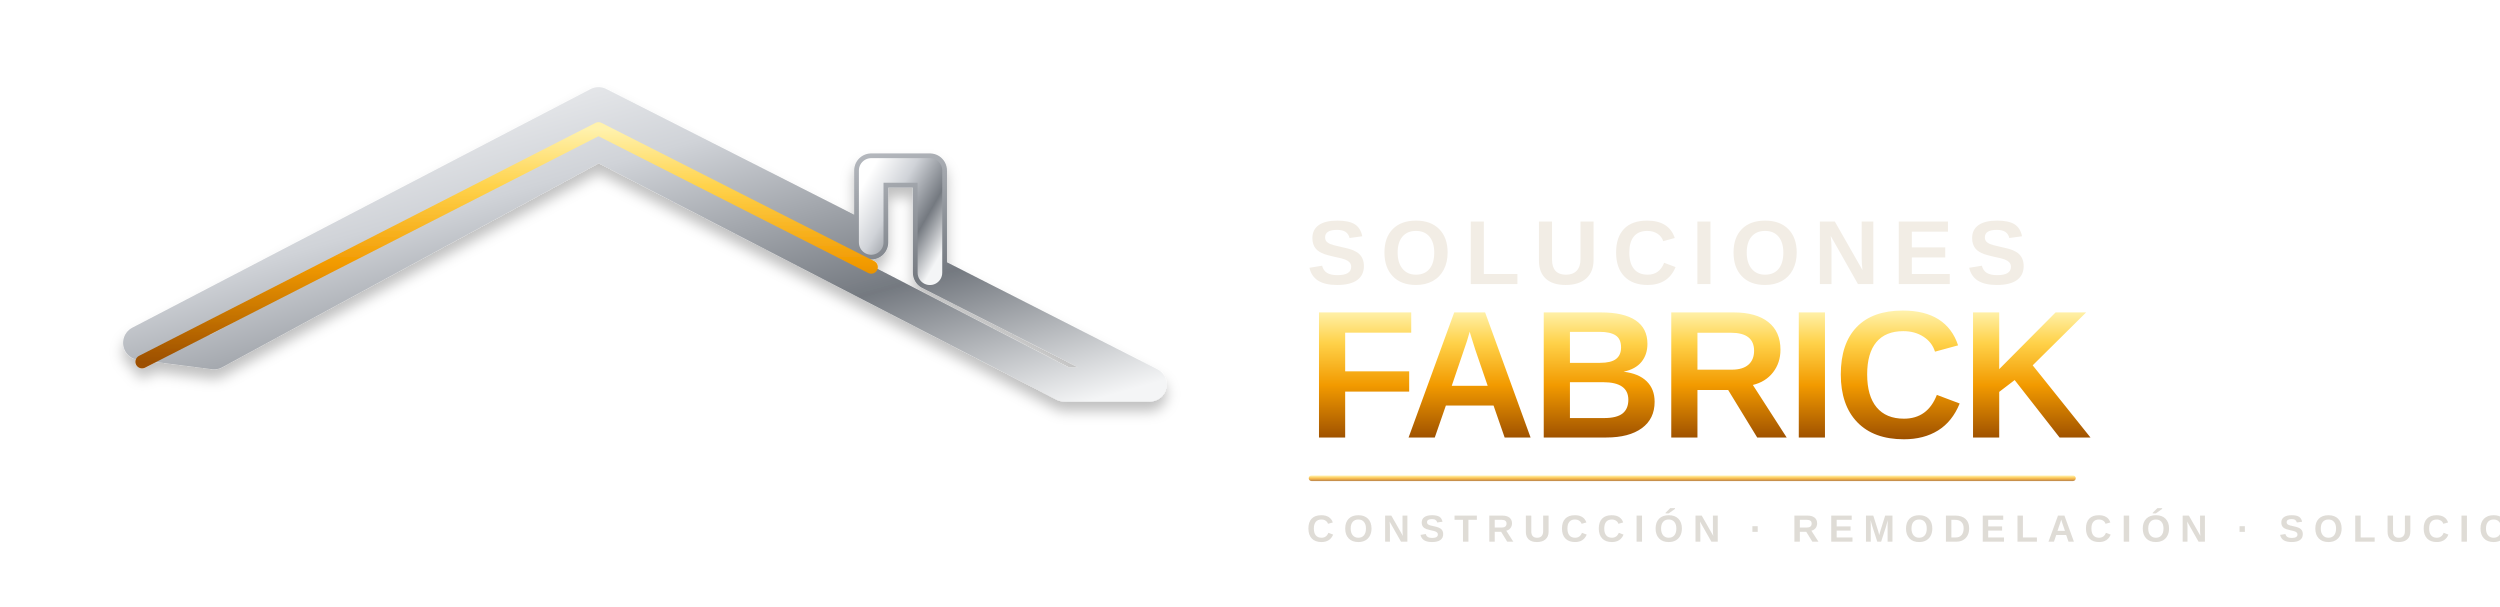
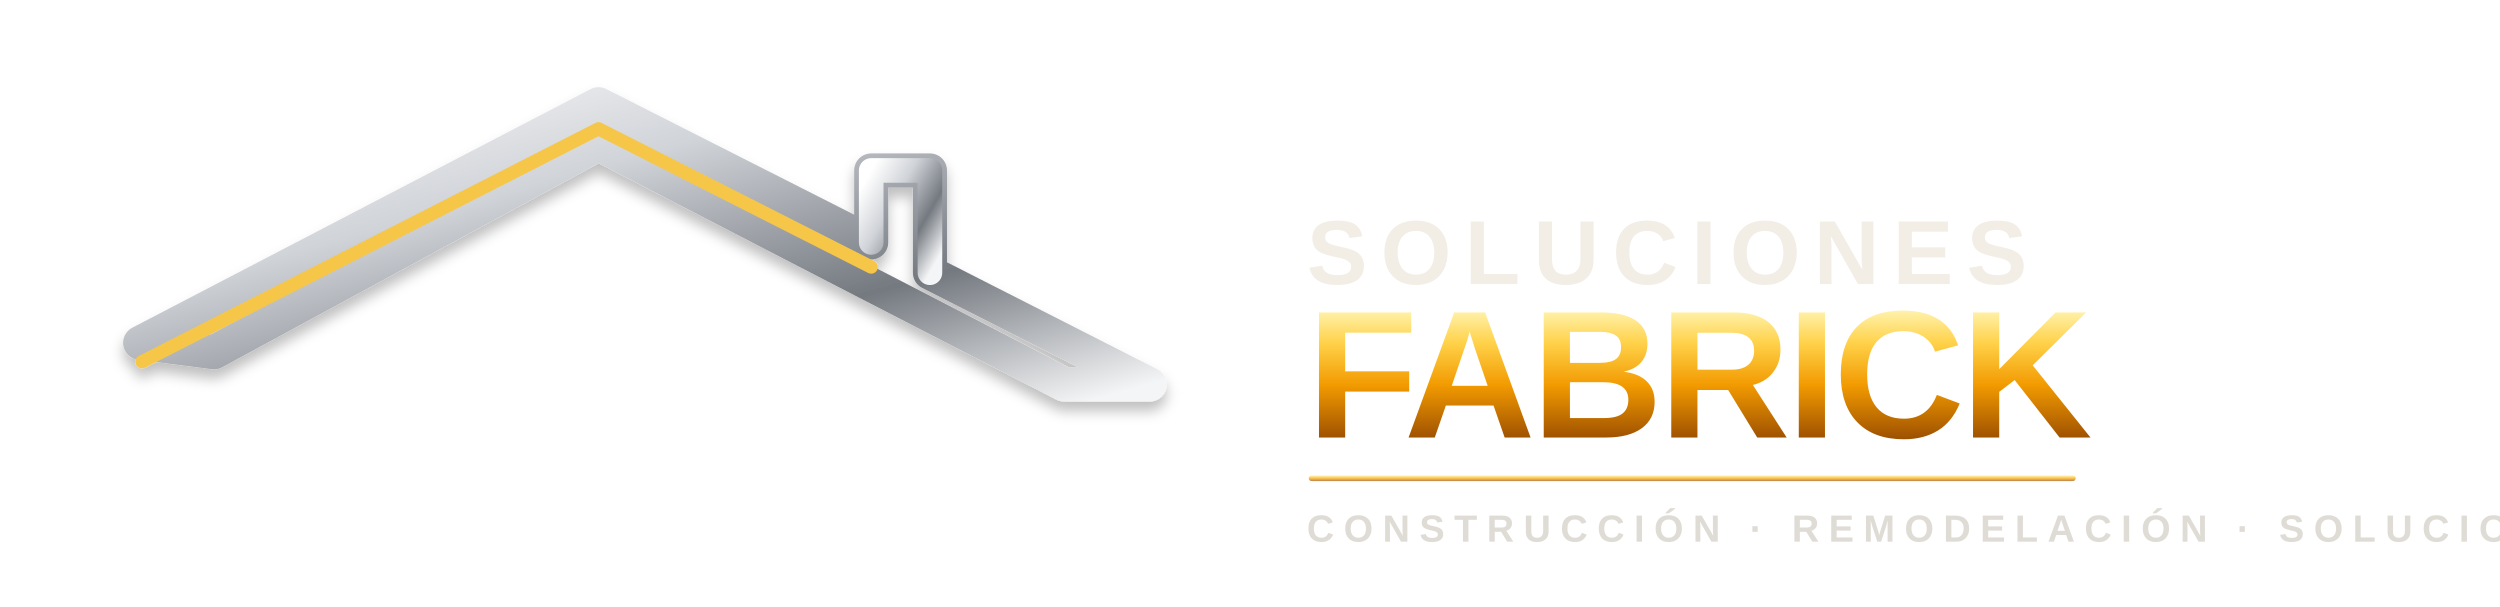
<svg xmlns="http://www.w3.org/2000/svg" viewBox="0 0 1320 320" role="img" aria-labelledby="title desc">
  <defs>
    <linearGradient id="gold" x1="0" y1="0" x2="0" y2="1">
      <stop offset="0" stop-color="#fff2ad" />
      <stop offset=".25" stop-color="#ffd24a" />
      <stop offset=".58" stop-color="#f29a00" />
      <stop offset="1" stop-color="#9d5000" />
    </linearGradient>
    <linearGradient id="steel" x1="0" y1="0" x2="1" y2="1">
      <stop offset="0" stop-color="#ffffff" />
      <stop offset=".34" stop-color="#d0d3d8" />
      <stop offset=".7" stop-color="#747980" />
      <stop offset="1" stop-color="#f4f5f6" />
    </linearGradient>
    <filter id="soft" x="-10%" y="-20%" width="120%" height="150%">
      <feDropShadow dx="0" dy="5" stdDeviation="3.5" flood-color="#000" flood-opacity=".25" />
    </filter>
  </defs>
  <g transform="translate(36 16)" filter="url(#soft)">
    <path d="M38 165 280 39l144 73v-38h31v54l116 59h-45L280 60 77 170Z" fill="none" stroke="url(#steel)" stroke-width="18" stroke-linecap="round" stroke-linejoin="round" />
-     <path d="M39 175 280 52l144 73" fill="none" stroke="url(#gold)" stroke-width="7" stroke-linecap="round" stroke-linejoin="round" />
+     <path d="M39 175 280 52l144 73" fill="none" stroke="#F6C64A" stroke-width="7" stroke-linecap="round" stroke-linejoin="round" />
    <path d="M424 112V74h31v54" fill="none" stroke="url(#steel)" stroke-width="13" stroke-linecap="round" stroke-linejoin="round" />
  </g>
  <g font-family="Arial, Helvetica, sans-serif">
    <text x="690" y="150" font-size="48" font-weight="800" letter-spacing="7" fill="#f2ede5">SOLUCIONES</text>
    <text x="690" y="231" font-size="96" font-weight="900" letter-spacing="-2" fill="url(#gold)">FABRICK</text>
    <rect x="691" y="251" width="405" height="3" rx="1.5" fill="url(#gold)" opacity=".7" />
    <text x="690" y="286" font-size="20" font-weight="700" letter-spacing="5" fill="#d6d2cb" opacity=".78">CONSTRUCCIÓN · REMODELACIÓN · SOLUCIONES</text>
  </g>
</svg>
